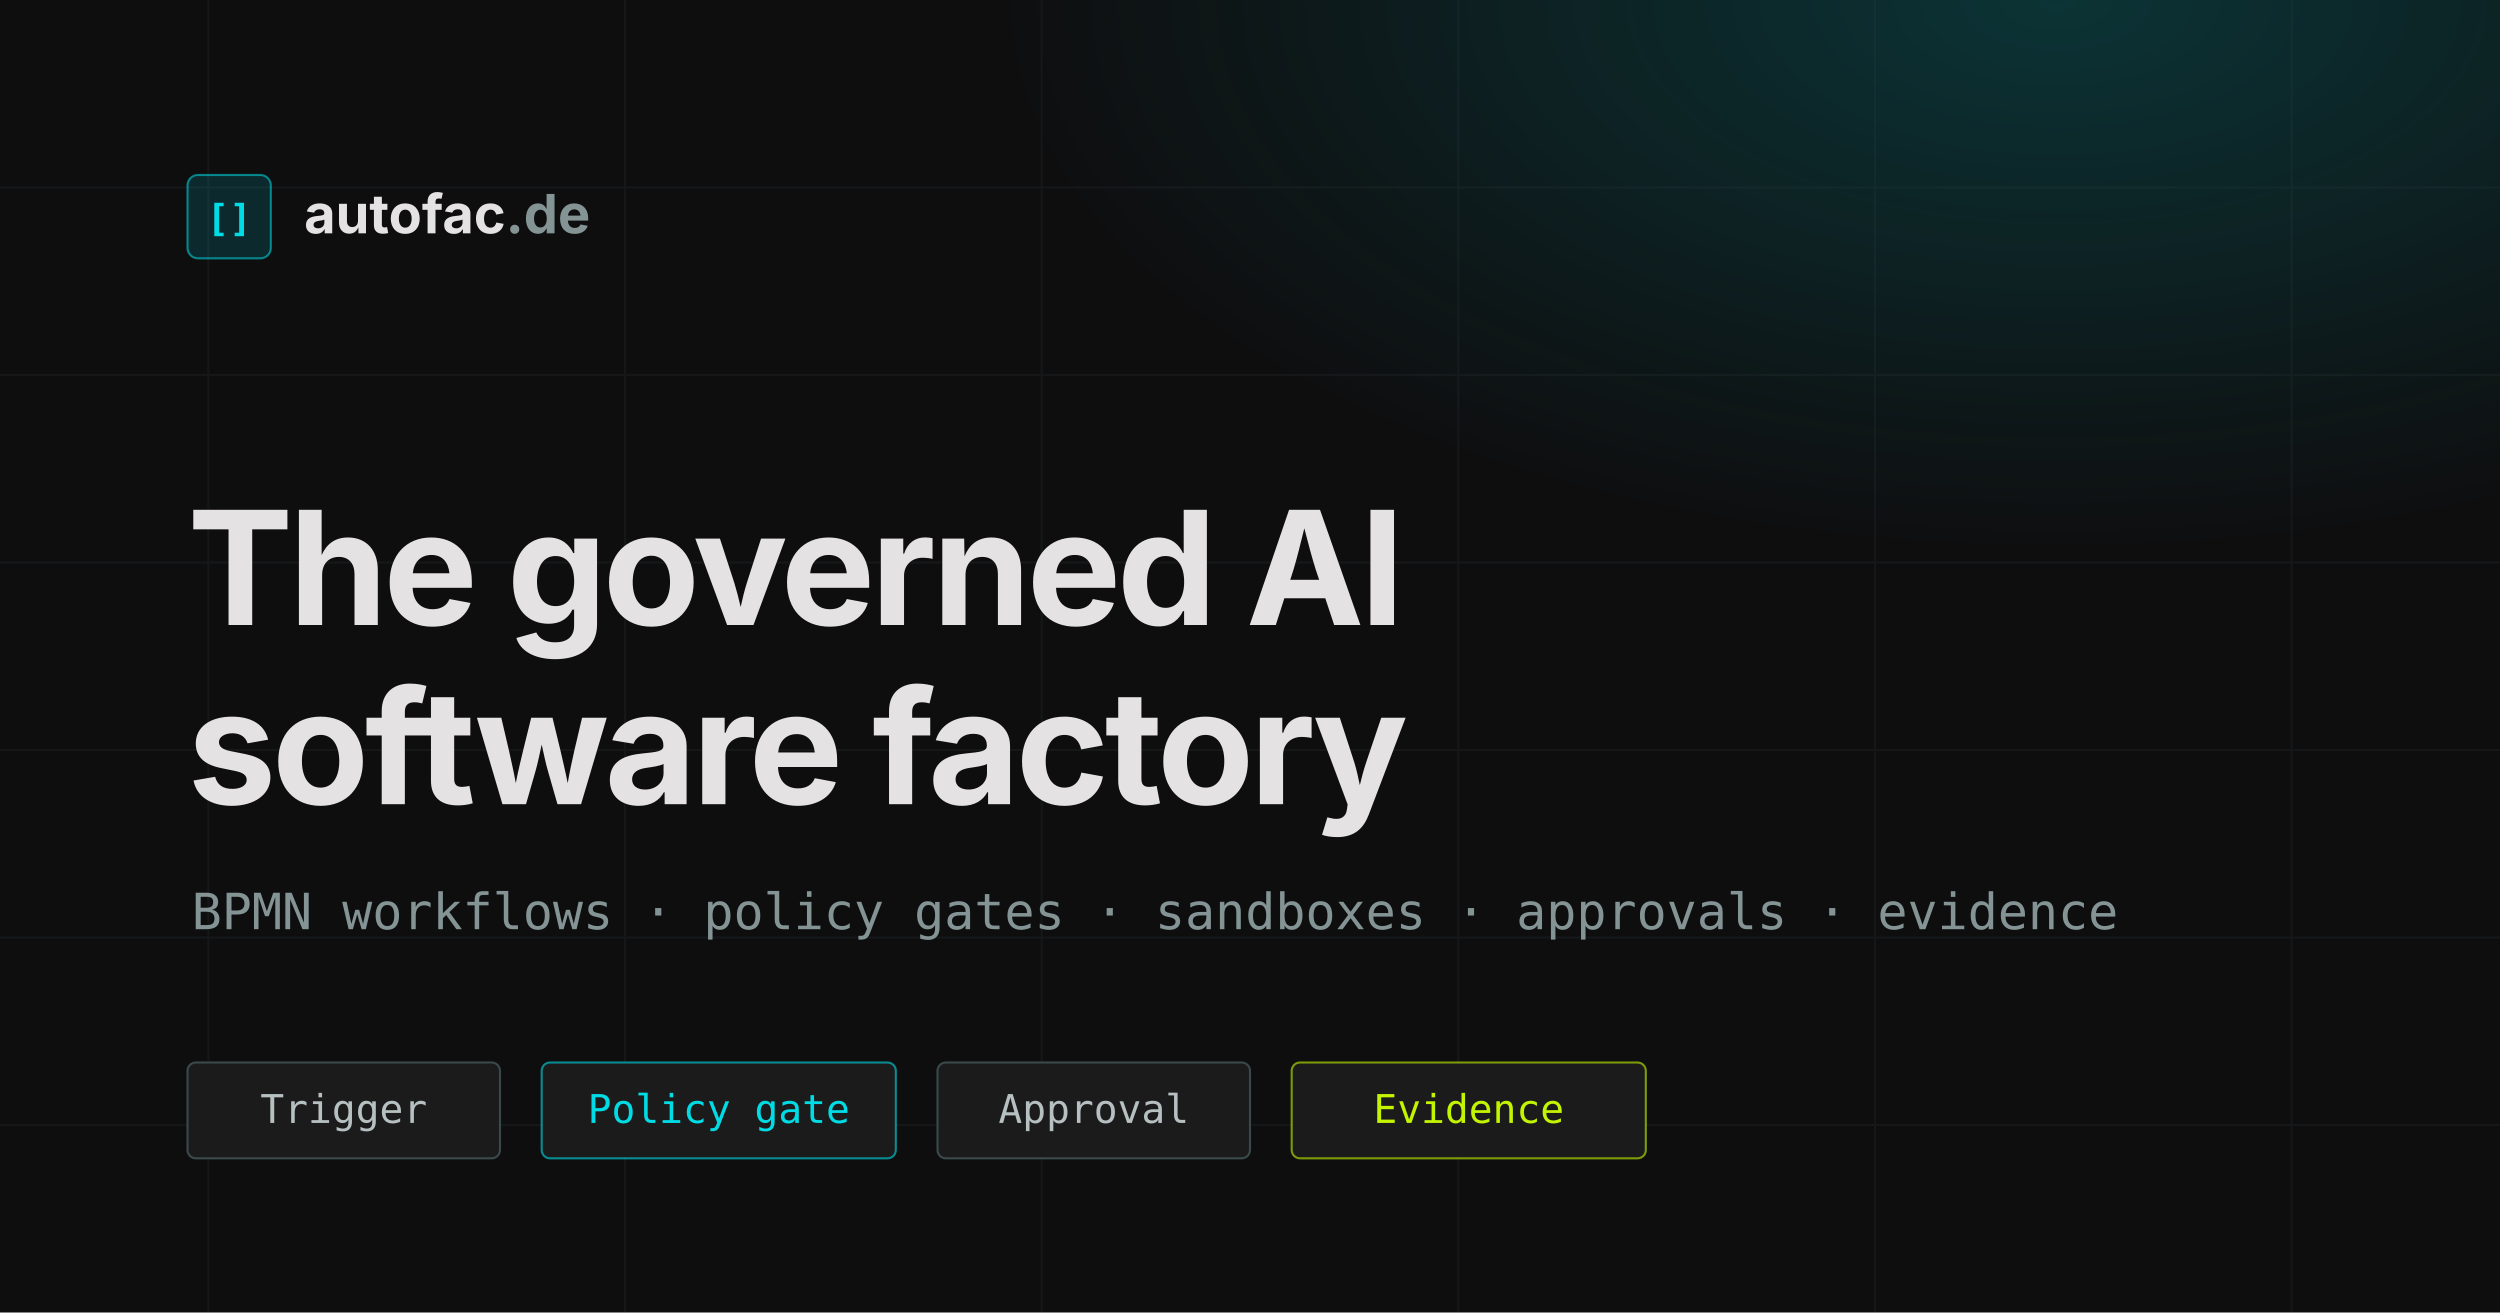
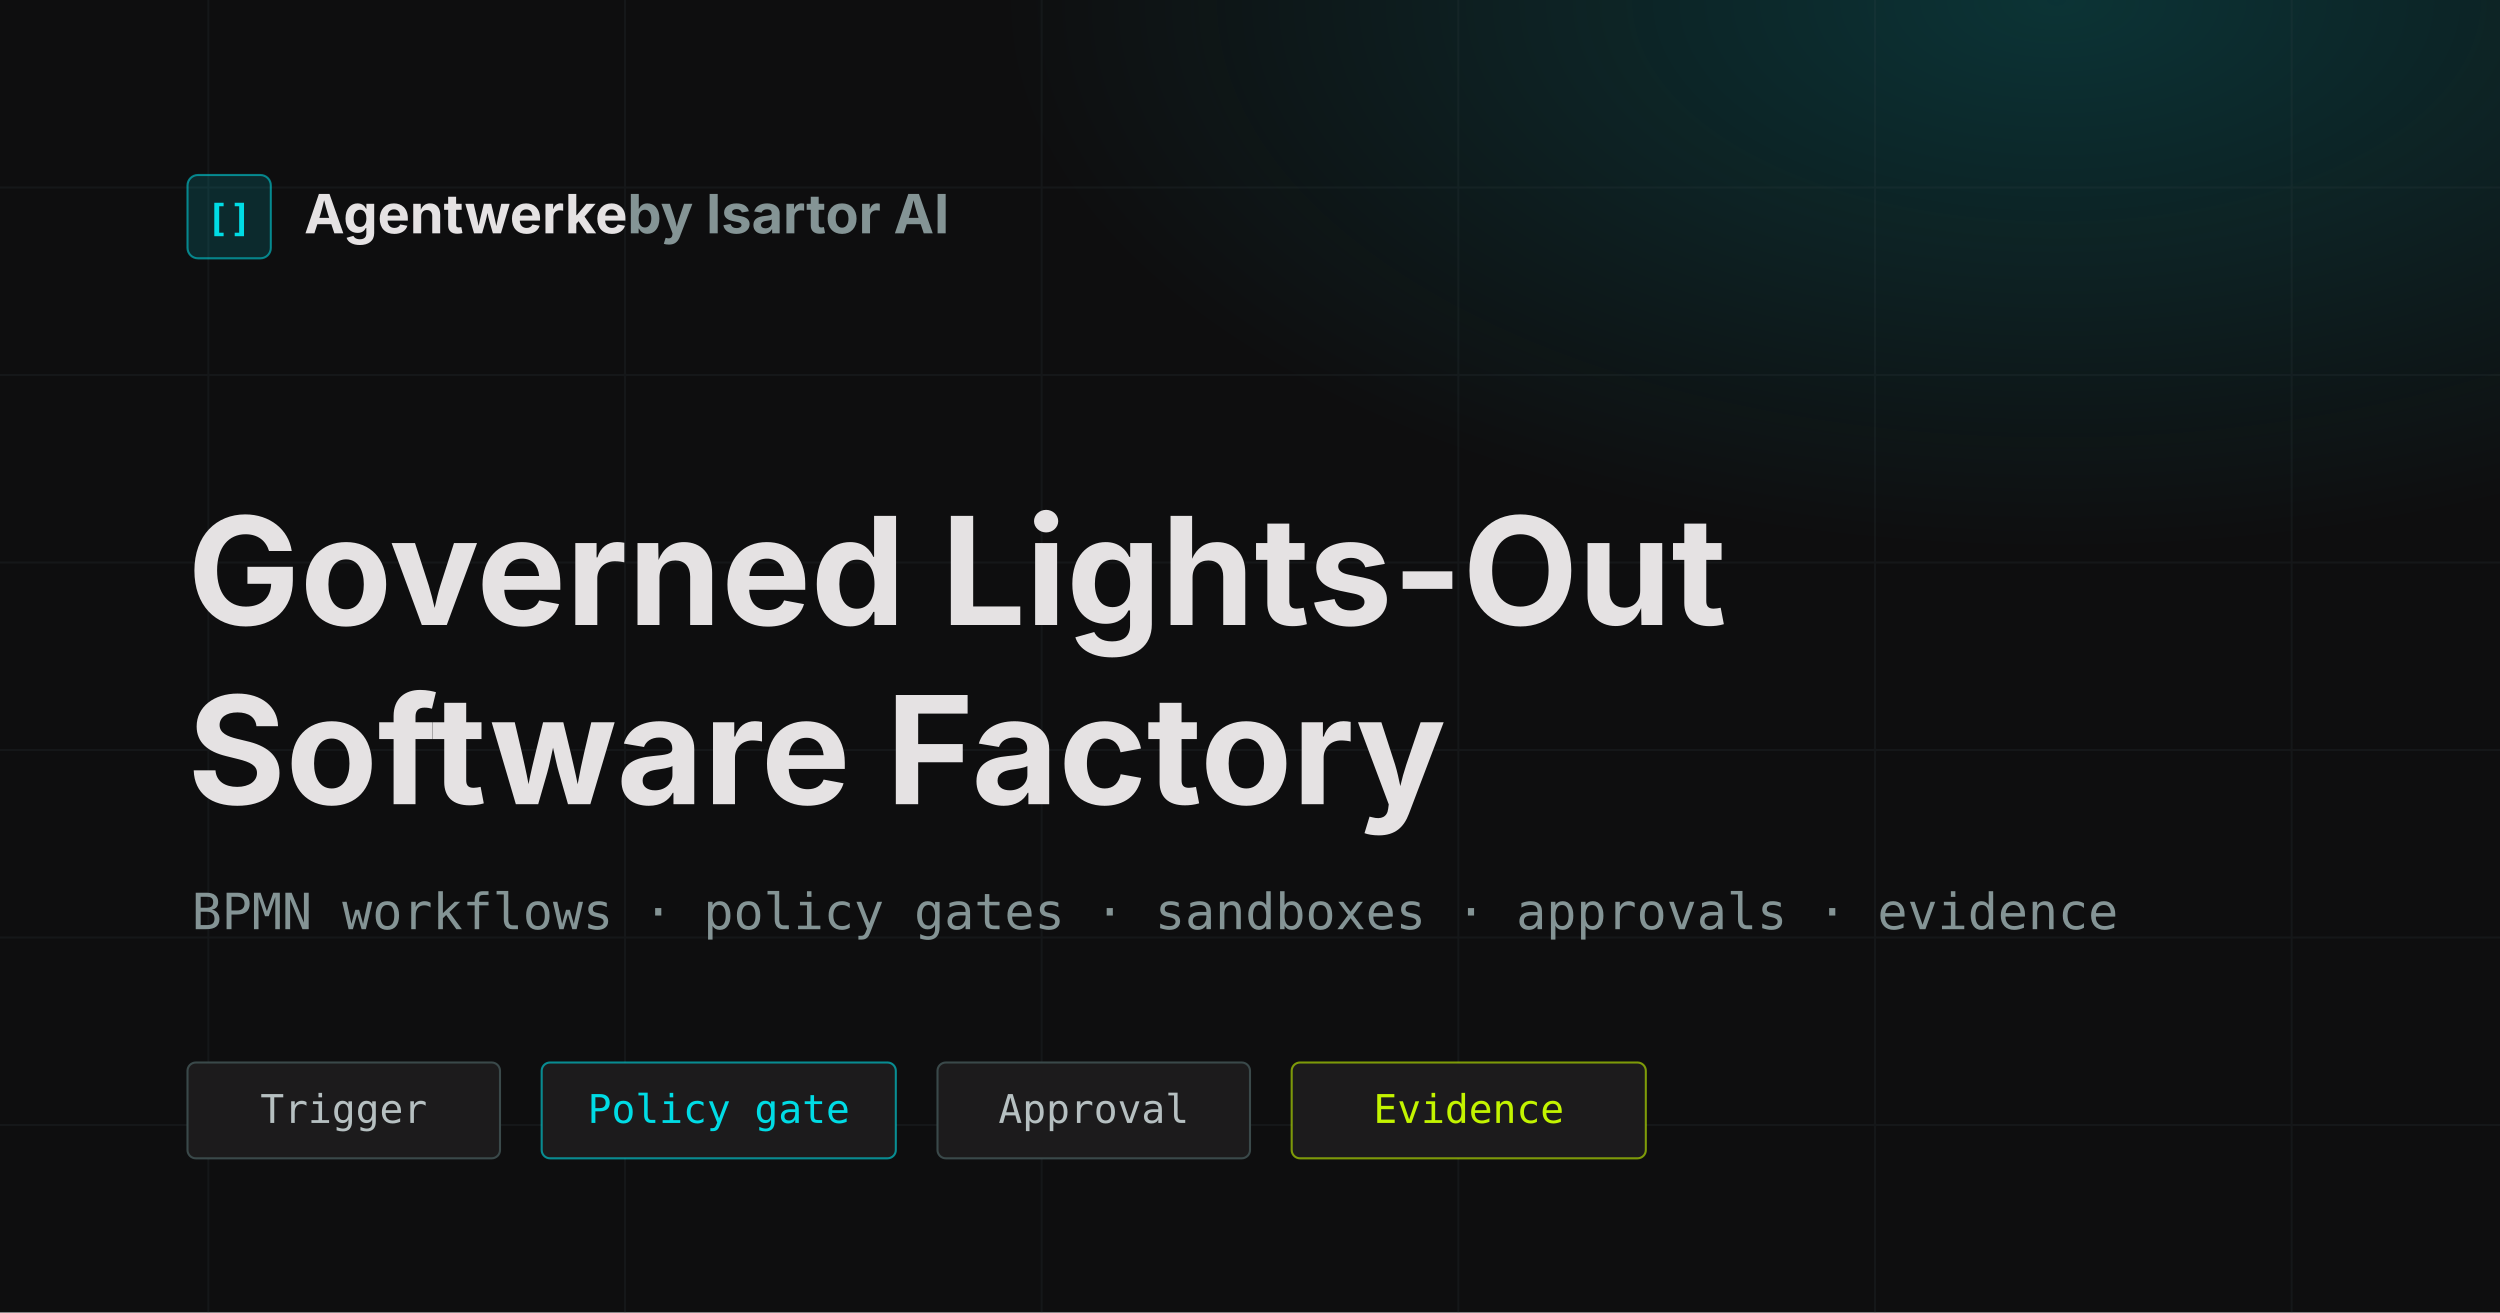
- <svg xmlns="http://www.w3.org/2000/svg" viewBox="0 0 1200 630" role="img" aria-label="Autofac — The governed AI software factory">
+ <svg xmlns="http://www.w3.org/2000/svg" viewBox="0 0 1200 630" role="img" aria-label="Agentwerke by Isartor AI — Governed Lights-Out Software Factory">
  <rect width="1200" height="630" fill="#0e0e0f" />
  <rect width="1200" height="630" fill="url(#glow)" />
  <g opacity="0.16" stroke="#3a494a" stroke-width="1">
    <path d="M0 90 H1200 M0 180 H1200 M0 270 H1200 M0 360 H1200 M0 450 H1200 M0 540 H1200" />
    <path d="M100 0 V630 M300 0 V630 M500 0 V630 M700 0 V630 M900 0 V630 M1100 0 V630" />
  </g>
  <g transform="translate(90,84)">
    <rect width="40" height="40" rx="5" fill="#00dce5" fill-opacity="0.14" stroke="#00dce5" stroke-opacity="0.55" />
    <text x="20" y="27" text-anchor="middle" font-family="'JetBrains Mono', ui-monospace, monospace" font-size="18" font-weight="700" fill="#00dce5">[]</text>
-     <text x="56" y="28" font-family="Inter, Segoe UI, Helvetica, Arial, sans-serif" font-size="26" font-weight="700" fill="#e5e2e3">autofac<tspan fill="#849495">.de</tspan>
+     <text x="56" y="28" font-family="Inter, Segoe UI, Helvetica, Arial, sans-serif" font-size="26" font-weight="700" fill="#e5e2e3">Agentwerke<tspan fill="#849495"> by Isartor AI</tspan>
    </text>
  </g>
-   <text x="90" y="300" font-family="Inter, Segoe UI, Helvetica, Arial, sans-serif" font-size="76" font-weight="700" letter-spacing="-2" fill="#e5e2e3">The governed AI</text>
-   <text x="90" y="386" font-family="Inter, Segoe UI, Helvetica, Arial, sans-serif" font-size="76" font-weight="700" letter-spacing="-2" fill="#e5e2e3">software factory</text>
+   <text x="90" y="300" font-family="Inter, Segoe UI, Helvetica, Arial, sans-serif" font-size="72" font-weight="700" letter-spacing="0" fill="#e5e2e3">Governed Lights-Out</text>
+   <text x="90" y="386" font-family="Inter, Segoe UI, Helvetica, Arial, sans-serif" font-size="72" font-weight="700" letter-spacing="0" fill="#e5e2e3">Software Factory</text>
  <text x="92" y="446" font-family="'JetBrains Mono', ui-monospace, monospace" font-size="24" fill="#849495">BPMN workflows · policy gates · sandboxes · approvals · evidence</text>
  <g transform="translate(90,510)" font-family="'JetBrains Mono', ui-monospace, monospace" font-size="19" font-weight="500">
    <g>
      <rect width="150" height="46" rx="4" fill="#1c1b1c" stroke="#3a494a" />
      <text x="75" y="29" text-anchor="middle" fill="#b6c0c1">Trigger</text>
    </g>
    <g transform="translate(170,0)">
      <rect width="170" height="46" rx="4" fill="#1c1b1c" stroke="#00dce5" stroke-opacity="0.6" />
      <text x="85" y="29" text-anchor="middle" fill="#00dce5">Policy gate</text>
    </g>
    <g transform="translate(360,0)">
      <rect width="150" height="46" rx="4" fill="#1c1b1c" stroke="#3a494a" />
      <text x="75" y="29" text-anchor="middle" fill="#b6c0c1">Approval</text>
    </g>
    <g transform="translate(530,0)">
      <rect width="170" height="46" rx="4" fill="#1c1b1c" stroke="#c3f400" stroke-opacity="0.6" />
      <text x="85" y="29" text-anchor="middle" fill="#c3f400">Evidence</text>
    </g>
  </g>
  <defs>
    <radialGradient id="glow" cx="82%" cy="0%" r="70%">
      <stop offset="0%" stop-color="#00dce5" stop-opacity="0.18" />
      <stop offset="60%" stop-color="#00dce5" stop-opacity="0" />
    </radialGradient>
  </defs>
</svg>
